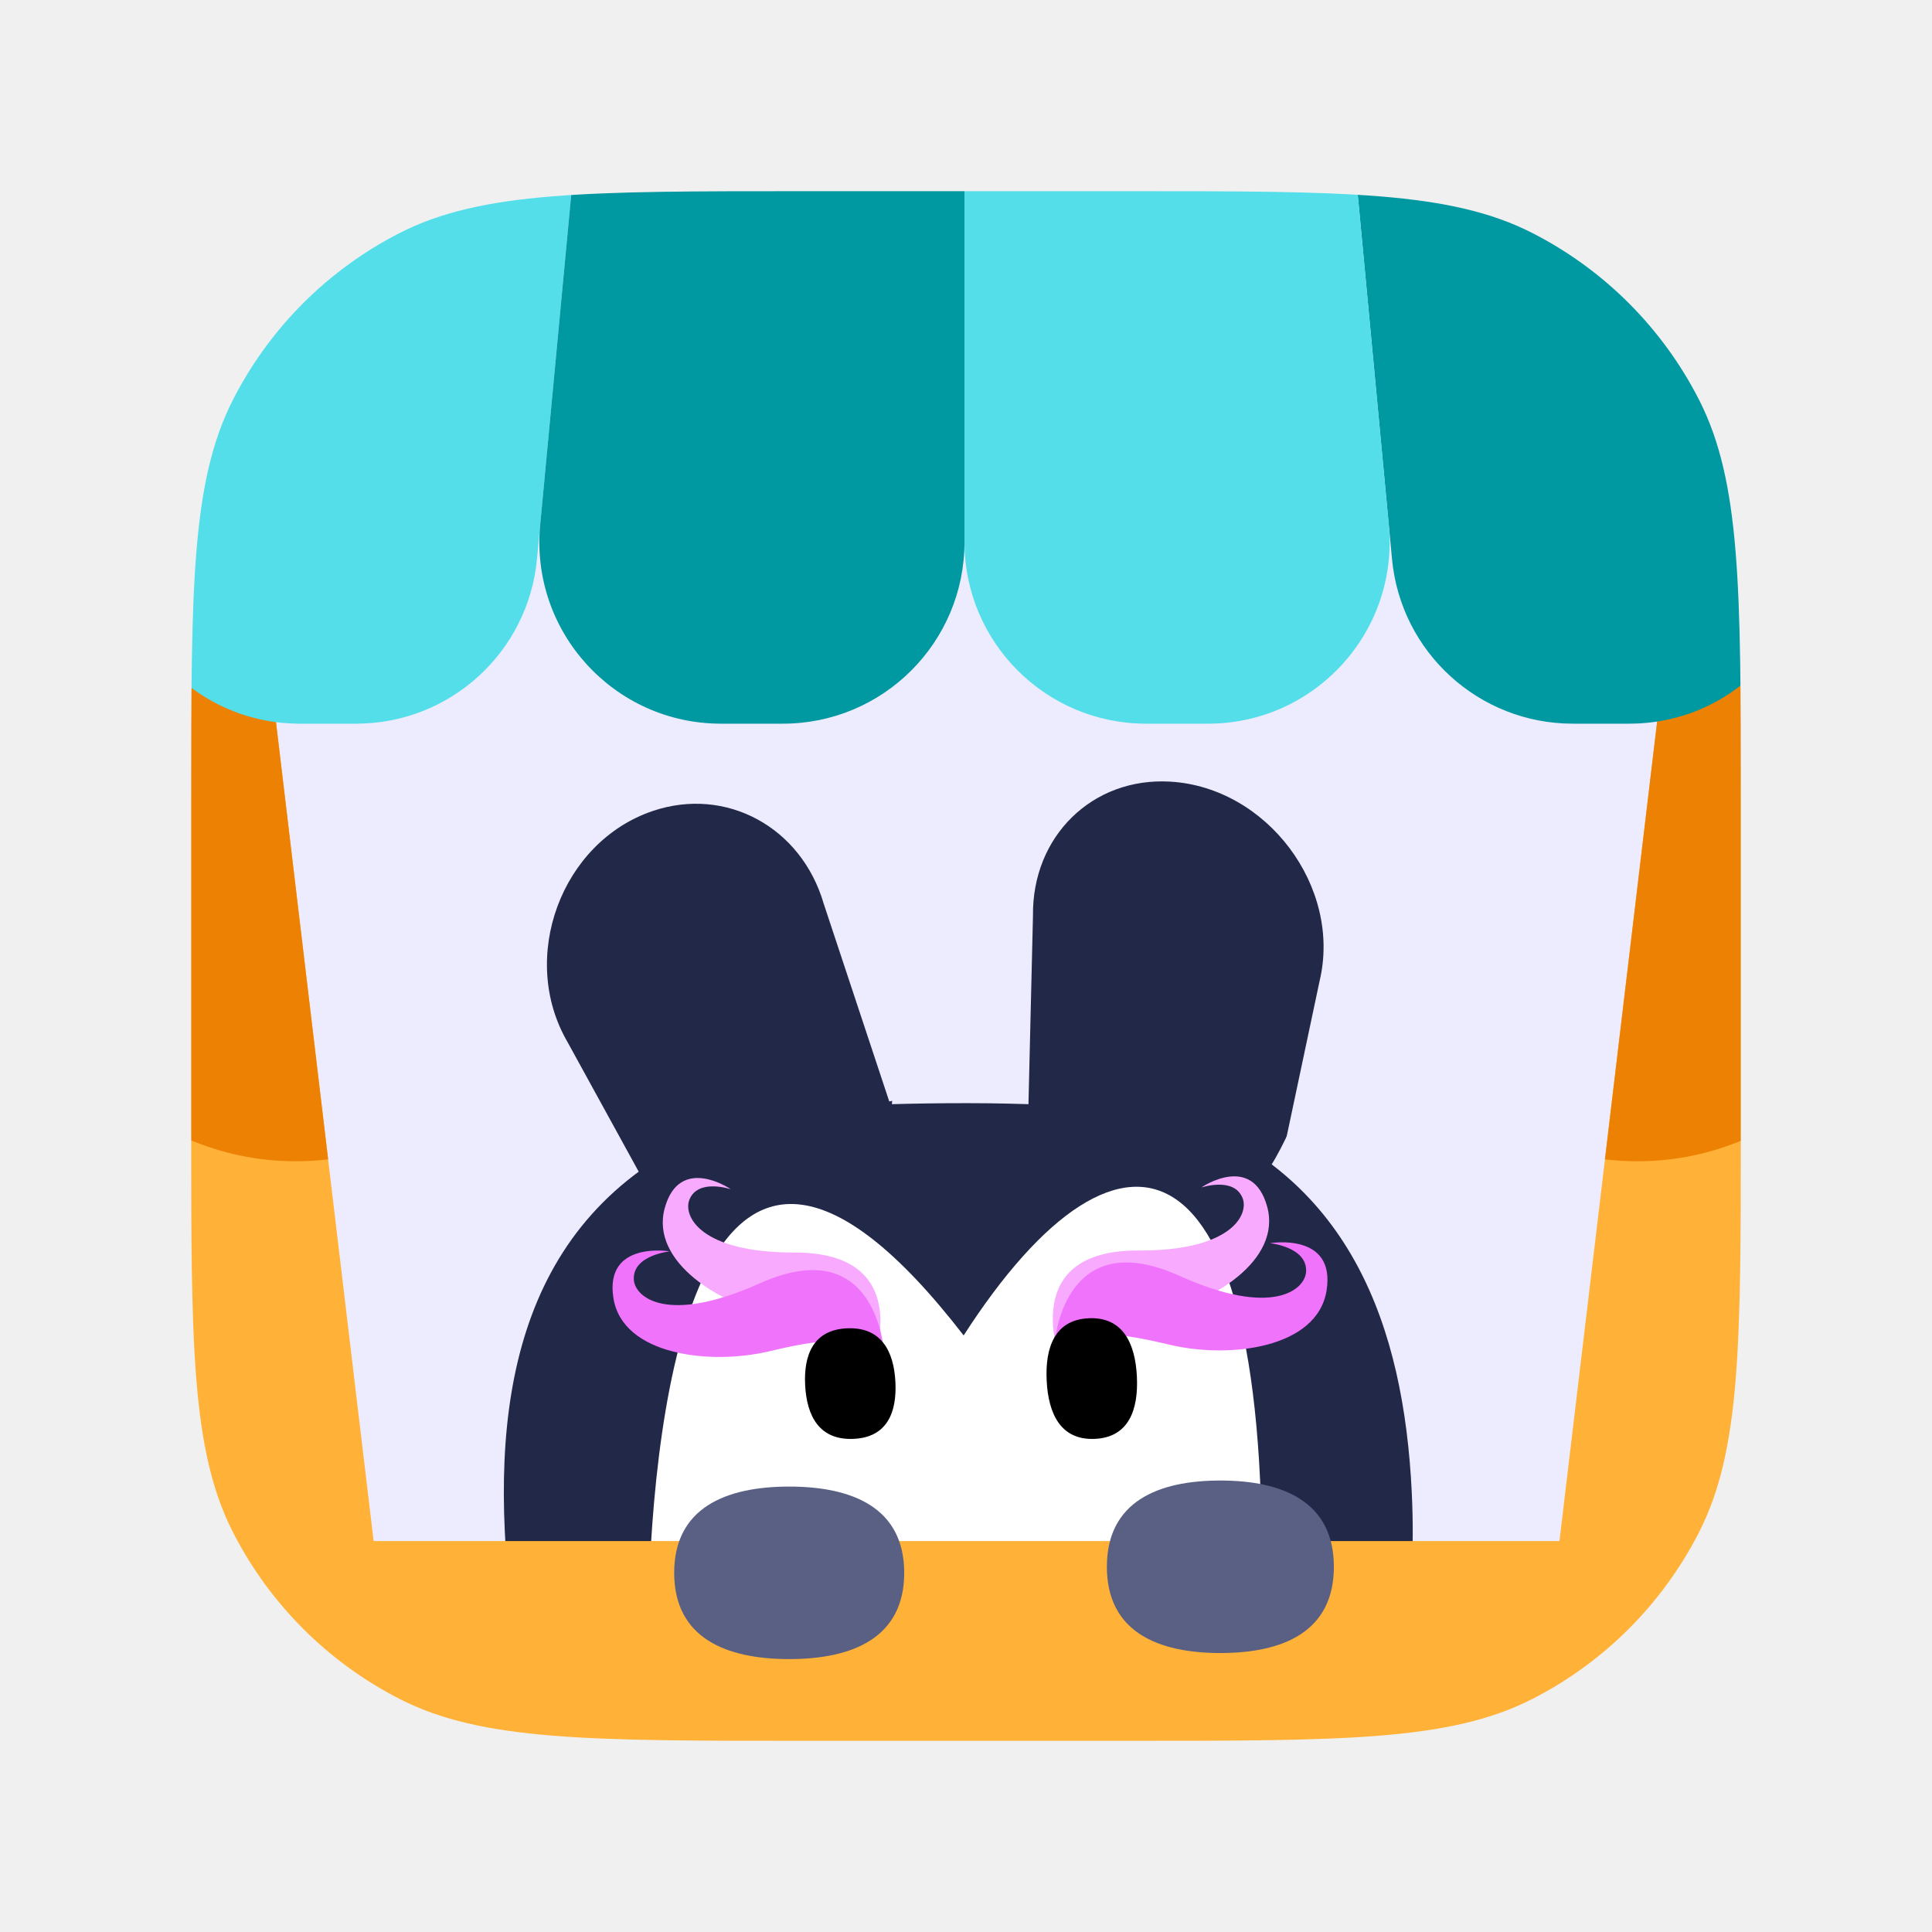
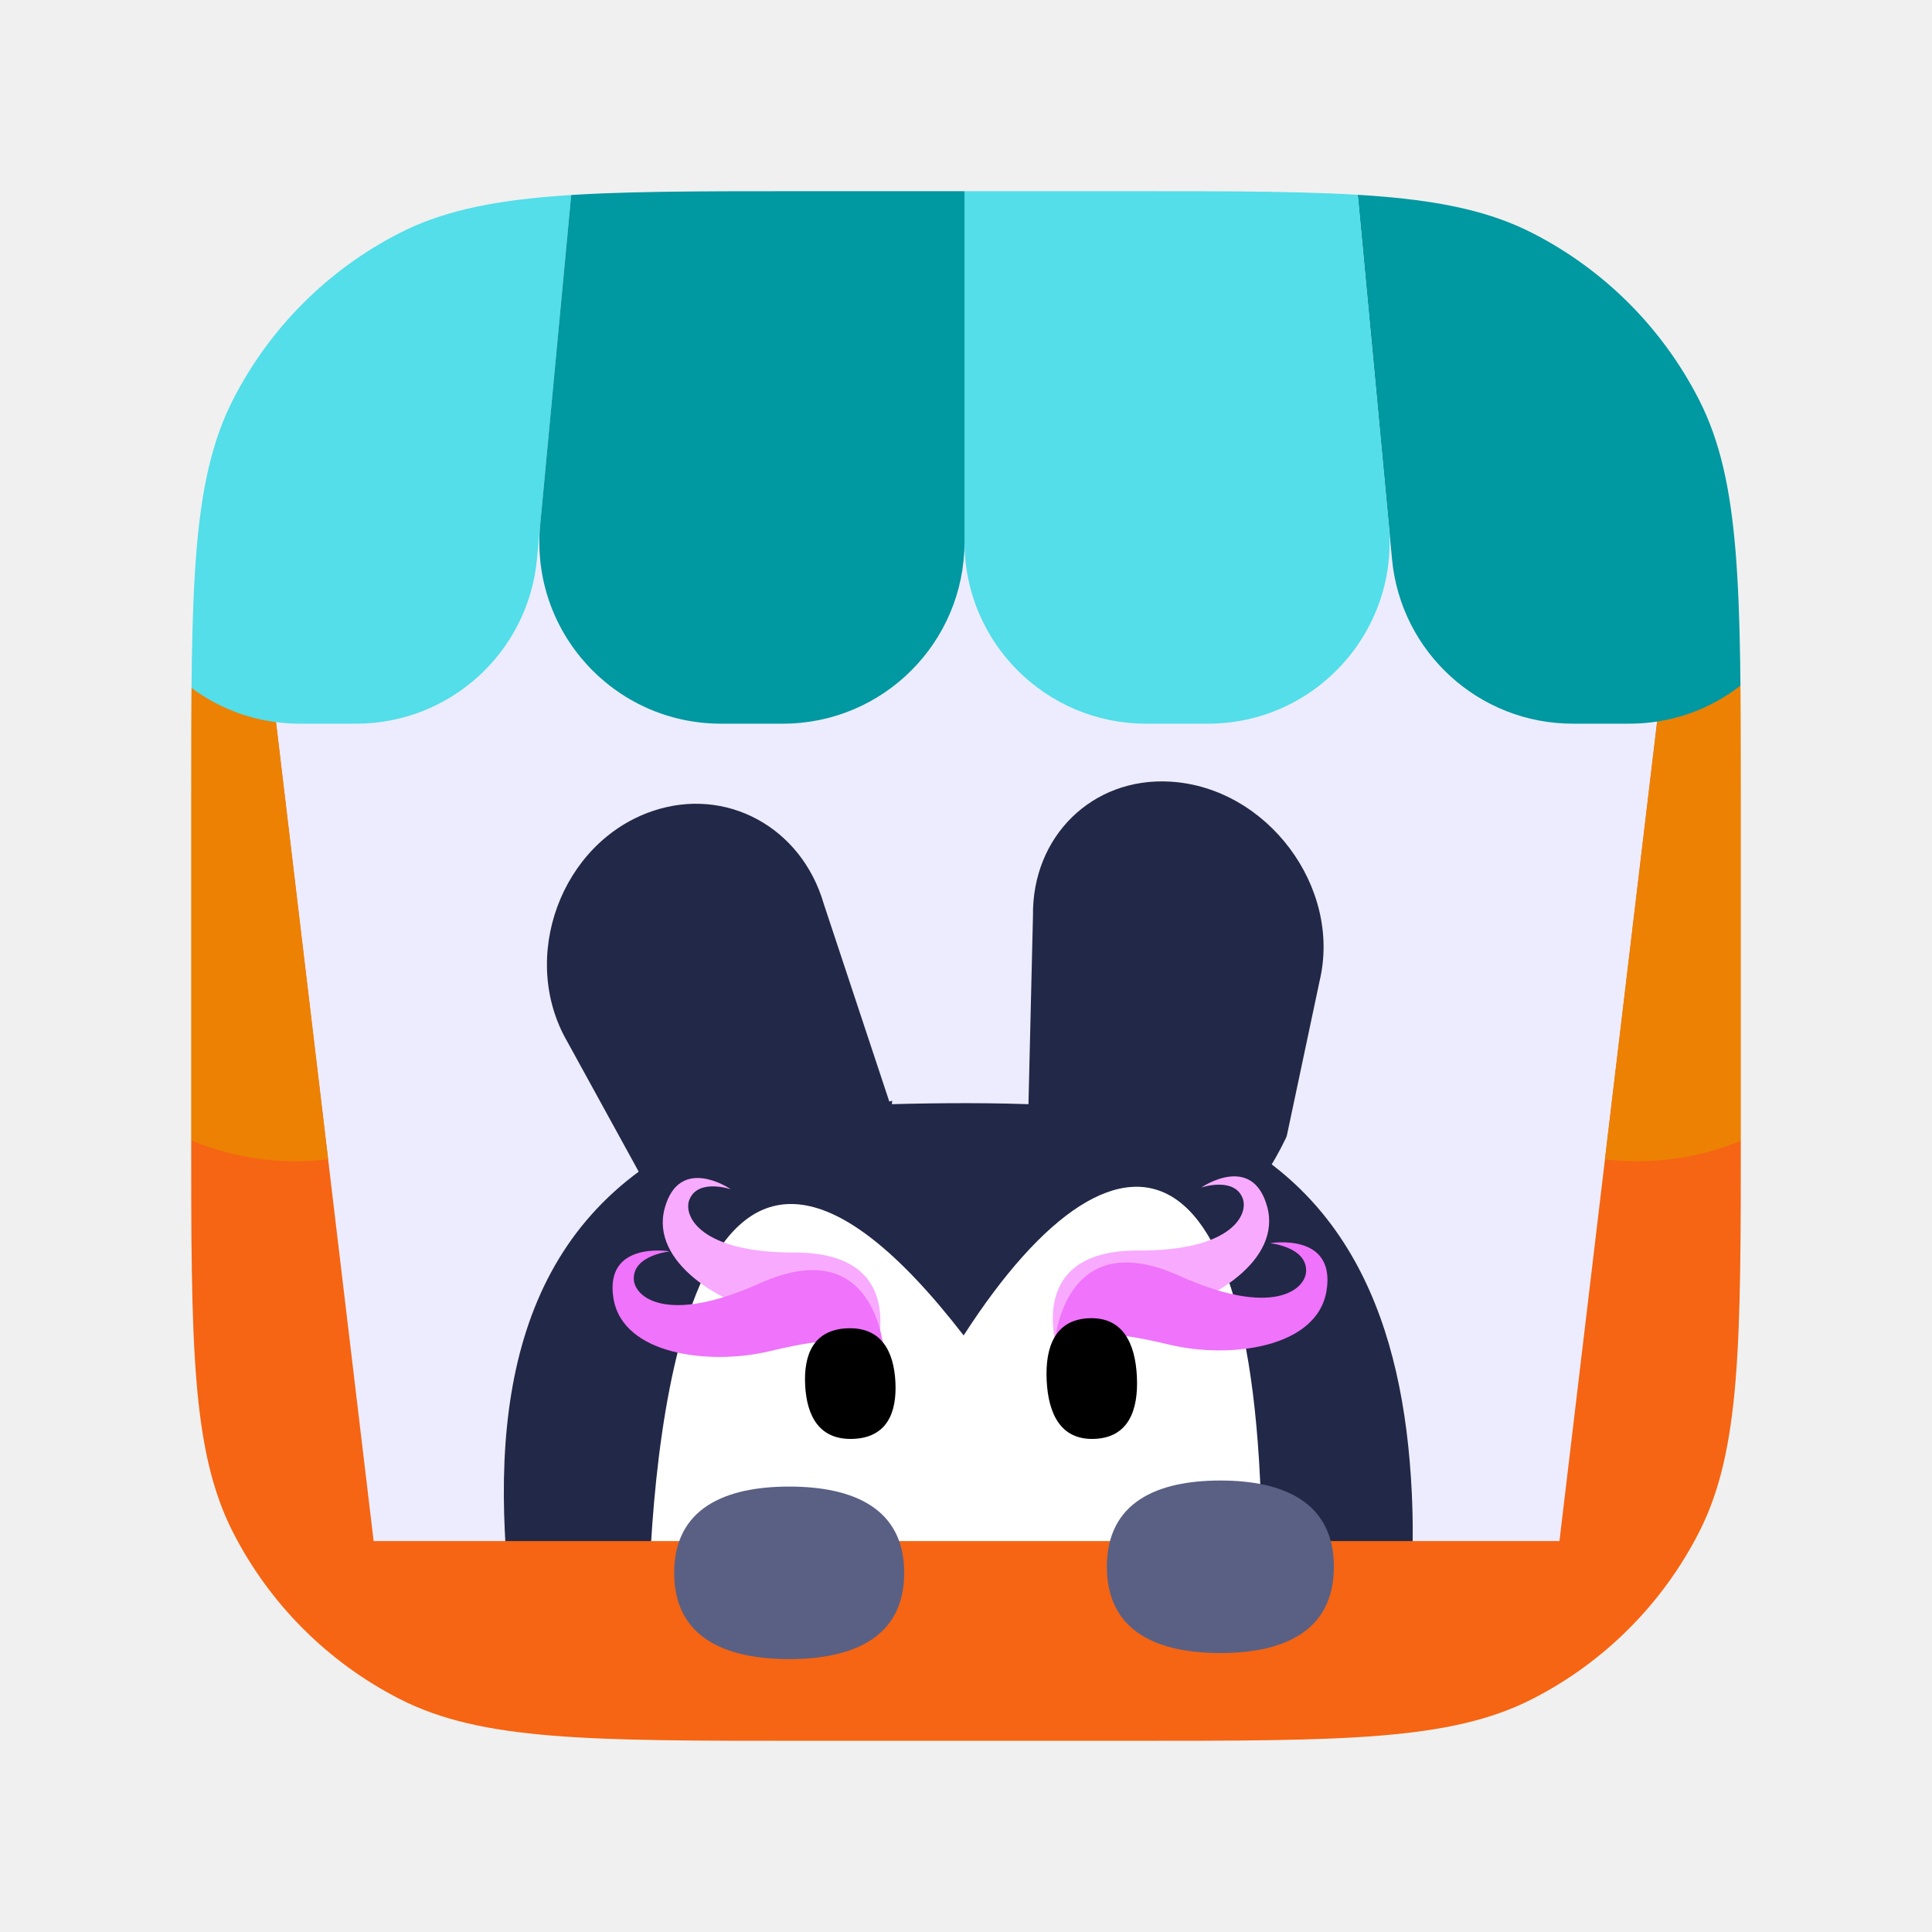
<svg xmlns="http://www.w3.org/2000/svg" width="192" height="192" viewBox="0 0 192 192" fill="none">
  <mask id="mask0_1908_1228" style="mask-type:alpha" maskUnits="userSpaceOnUse" x="19" y="19" width="154" height="154">
    <path d="M19 79.8C19 58.518 19 47.877 23.142 39.748C26.785 32.598 32.598 26.785 39.748 23.142C47.877 19 58.518 19 79.8 19H112.2C133.482 19 144.123 19 152.252 23.142C159.402 26.785 165.215 32.598 168.858 39.748C173 47.877 173 58.518 173 79.8V112.2C173 133.482 173 144.123 168.858 152.252C165.215 159.402 159.402 165.215 152.252 168.858C144.123 173 133.482 173 112.2 173H79.8C58.518 173 47.877 173 39.748 168.858C32.598 165.215 26.785 159.402 23.142 152.252C19 144.123 19 133.482 19 112.2V79.8Z" fill="#C4C4C4" />
  </mask>
  <g mask="url(#mask0_1908_1228)">
    <path d="M19 79.8C19 58.518 19 47.877 23.142 39.748C26.785 32.598 32.598 26.785 39.748 23.142C47.877 19 58.518 19 79.8 19H112.2C133.482 19 144.123 19 152.252 23.142C159.402 26.785 165.215 32.598 168.858 39.748C173 47.877 173 58.518 173 79.8V112.2C173 133.482 173 144.123 168.858 152.252C165.215 159.402 159.402 165.215 152.252 168.858C144.123 173 133.482 173 112.2 173H79.8C58.518 173 47.877 173 39.748 168.858C32.598 165.215 26.785 159.402 23.142 152.252C19 144.123 19 133.482 19 112.2V79.8Z" fill="#EDECFF" />
    <mask id="mask1_1908_1228" style="mask-type:alpha" maskUnits="userSpaceOnUse" x="45" y="109" width="109" height="52">
      <path d="M96.077 109.63C107.03 109.63 115.385 110.63 118.193 111.13H125.039L152.42 129.63L154 159.13L45 160.63V148.13V119.63L73.961 110.63C76.77 110.296 85.125 109.63 96.077 109.63Z" fill="#C4C4C4" />
    </mask>
    <g mask="url(#mask1_1908_1228)">
      <path fill-rule="evenodd" clip-rule="evenodd" d="M123.934 94.452C126.866 86.019 120.308 76.394 110.842 75.24C103.263 74.315 96.87 79.318 96.34 86.589L95.397 99.521L90.749 89.781C87.221 82.388 76.766 79.498 69.406 83.882C62.397 88.058 61.635 96.828 67.803 102.334L73.873 107.751C74.775 108.555 75.574 109.438 76.257 110.381C54.666 116.589 49.246 133.048 50.167 152.205C51.294 175.628 61.473 194.213 97.273 192.661C133.072 191.109 141.426 171.72 140.299 148.297C139.497 131.616 134.103 117.387 118.131 111.14L123.934 94.452Z" fill="#222847" />
    </g>
    <mask id="mask2_1908_1228" style="mask-type:alpha" maskUnits="userSpaceOnUse" x="53" y="74" width="36" height="51">
      <path d="M87.01 97C91.09 109.694 87.623 122.043 79.266 124.582C70.909 127.122 59.612 115.324 55.532 102.63C51.452 89.936 52.441 77.669 60.797 75.13C69.154 72.59 82.93 84.306 87.01 97Z" fill="#C4C4C4" />
    </mask>
    <g mask="url(#mask2_1908_1228)">
      <path d="M56.397 103.552C51.527 95.18 55.766 83.681 64.859 80.599C72.139 78.13 79.631 82.183 81.854 89.793L88.376 109.468C88.537 109.427 88.698 109.387 88.86 109.346C90.33 108.983 91.763 108.664 93.16 108.39L90.845 92.968C89.672 85.149 94.826 78.586 102.539 78.079C112.171 77.446 120.905 86.37 119.974 95.894L118.696 108.97C132.861 113.595 140.257 126.172 144.373 141.571C150.738 165.381 146.853 186.921 111.91 195.57C76.967 204.219 62.762 187.156 56.397 163.346C51.912 146.568 52.516 130.918 65.49 120.11L56.397 103.552Z" fill="#222847" />
    </g>
    <mask id="mask3_1908_1228" style="mask-type:alpha" maskUnits="userSpaceOnUse" x="99" y="71" width="33" height="53">
      <path d="M99.817 99.288C99.622 112.558 106.574 123.502 115.345 123.731C124.116 123.96 131.506 109.641 131.701 96.37C131.897 83.1 127.349 71.58 118.578 71.351C109.807 71.122 100.013 86.017 99.817 99.288Z" fill="#C4C4C4" />
    </mask>
    <g mask="url(#mask3_1908_1228)">
      <path d="M131.141 97.485C133.362 88.156 125.918 78.234 116.281 77.677C108.565 77.231 102.558 83.106 102.656 91.003L102.162 111.623C101.996 111.627 101.829 111.631 101.661 111.635C100.143 111.674 98.674 111.748 97.251 111.854L94.951 96.429C93.785 88.61 86.909 83.669 79.353 85.222C69.916 87.162 64.145 98.043 67.833 106.943L72.896 119.164C60.648 127.351 57.234 141.387 57.797 157.265C58.667 181.816 68.716 201.477 104.814 200.543C140.911 199.608 149.549 179.464 148.679 154.913C148.065 137.613 142.894 122.741 127.264 115.792L131.141 97.485Z" fill="#222847" />
    </g>
    <path d="M95.766 132.713C69.207 98.343 64.885 140.55 64.443 159.427L125.292 161.692C126.854 111.95 111.622 108.107 95.766 132.713Z" fill="white" />
-     <path d="M-4.762 160.337C-4.762 156.367 -1.543 153.148 2.427 153.148H189.272C193.242 153.148 196.461 156.367 196.461 160.337V200.401C196.461 204.371 193.242 207.59 189.272 207.59H2.427C-1.543 207.59 -4.762 204.371 -4.762 200.401V160.337Z" fill="#FFB237" />
+     <path d="M-4.762 160.337C-4.762 156.367 -1.543 153.148 2.427 153.148H189.272C193.242 153.148 196.461 156.367 196.461 160.337V200.401C196.461 204.371 193.242 207.59 189.272 207.59H2.427C-1.543 207.59 -4.762 204.371 -4.762 200.401V160.337Z" fill="#F56513" />
    <path d="M89.859 156.307C89.859 162.763 84.742 164.879 78.43 164.879C72.117 164.879 67 162.763 67 156.307C67 149.851 72.117 147.734 78.43 147.734C84.742 147.734 89.859 149.851 89.859 156.307Z" fill="#596084" />
    <path d="M132.559 155.705C132.559 162.161 127.509 164.277 121.279 164.277C115.05 164.277 110 162.161 110 155.705C110 149.249 115.05 147.133 121.279 147.133C127.509 147.133 132.559 149.249 132.559 155.705Z" fill="#596084" />
-     <path d="M-1.259 59.806L25.621 56.602L39.258 170.991L12.379 174.195L-1.259 59.806Z" fill="#FFB237" />
+     <path d="M-1.259 59.806L25.621 56.602L39.258 170.991L12.379 174.195L-1.259 59.806Z" fill="#F56513" />
    <path d="M-1.259 59.806L25.621 56.602L32.609 115.213C17.763 116.983 4.294 106.383 2.524 91.538L-1.259 59.806Z" fill="#ED8103" />
-     <path d="M193.366 59.806L166.486 56.602L152.849 170.991L179.728 174.195L193.366 59.806Z" fill="#FFB237" />
+     <path d="M193.366 59.806L166.486 56.602L152.849 170.991L179.728 174.195L193.366 59.806Z" fill="#F56513" />
    <path d="M193.365 59.806L166.485 56.602L159.498 115.213C174.343 116.983 187.813 106.383 189.582 91.538L193.365 59.806Z" fill="#ED8103" />
    <path d="M167.998 1.374C166.139 -6.465 159.138 -12 151.082 -12C140.837 -12 132.813 -3.186 133.772 7.014L138.337 55.561C139.209 64.832 146.992 71.918 156.305 71.918H161.903C173.554 71.918 182.151 61.042 179.462 49.706L167.998 1.374Z" fill="#0098A1" />
    <path d="M23.701 1.374C25.561 -6.465 32.562 -12 40.618 -12C50.863 -12 58.887 -3.186 57.928 7.014L53.363 55.561C52.491 64.832 44.708 71.918 35.395 71.918H29.797C18.146 71.918 9.549 61.042 12.238 49.706L23.701 1.374Z" fill="#53DEE9" />
    <path d="M133.522 4.357C132.65 -4.914 124.867 -12 115.554 -12H113.897C103.93 -12 95.85 -3.92 95.85 6.047V53.871C95.85 63.838 103.93 71.918 113.897 71.918H120.051C130.686 71.918 139.015 62.769 138.019 52.181L133.522 4.357Z" fill="#53DEE9" />
    <path d="M58.178 4.357C59.05 -4.914 66.833 -12 76.146 -12H77.803C87.77 -12 95.85 -3.92 95.85 6.047V53.871C95.85 63.838 87.77 71.918 77.803 71.918H71.648C61.014 71.918 52.685 62.769 53.681 52.181L58.178 4.357Z" fill="#0098A1" />
    <path d="M125.927 119.902C124.441 114.543 119.387 118.002 119.389 118.01C119.391 118.017 122.634 116.908 123.488 119.068C124.114 120.656 122.479 124.315 113.106 124.277C101.106 124.214 105.356 135.122 105.356 135.122C109.403 132.289 108.203 131.865 114.985 130.551C120.382 129.506 127.407 125.271 125.927 119.902Z" fill="#F8AAFF" />
    <path d="M131.836 128.239C132.749 122.44 126.224 123.539 126.223 123.547C126.222 123.555 129.915 123.916 129.799 126.366C129.712 128.166 126.474 130.96 117.238 126.801C105.42 121.463 104.771 133.805 104.771 133.805C110.025 132.865 109.029 131.93 116.306 133.652C122.098 135.022 130.913 134.045 131.836 128.239Z" fill="#EF73FB" />
    <path d="M66.061 120.059C67.537 114.699 72.625 118.177 72.623 118.184C72.621 118.192 69.36 117.072 68.509 119.231C67.884 120.818 69.538 124.486 78.955 124.476C91.01 124.45 86.774 135.355 86.774 135.355C82.699 132.507 83.903 132.086 77.086 130.751C71.661 129.688 64.59 125.428 66.061 120.059Z" fill="#F8AAFF" />
    <path d="M60.959 128.997C60.062 123.283 66.547 124.353 66.548 124.361C66.549 124.369 62.877 124.732 62.988 127.146C63.07 128.92 66.284 131.668 75.475 127.551C87.235 122.267 87.856 134.43 87.856 134.43C82.634 133.514 83.627 132.59 76.388 134.301C70.627 135.663 61.864 134.718 60.959 128.997Z" fill="#EF73FB" />
    <path d="M84.79 142.995C81.413 143.128 80.177 140.712 80.016 137.677C79.856 134.642 80.833 132.139 84.21 132.005C87.587 131.872 88.823 134.288 88.984 137.323C89.144 140.358 88.167 142.861 84.79 142.995Z" fill="black" />
    <path d="M108.79 142.994C105.413 143.14 104.177 140.504 104.017 137.193C103.856 133.883 104.833 131.151 108.21 131.006C111.587 130.86 112.823 133.496 112.983 136.807C113.144 140.117 112.167 142.849 108.79 142.994Z" fill="black" />
  </g>
</svg>
